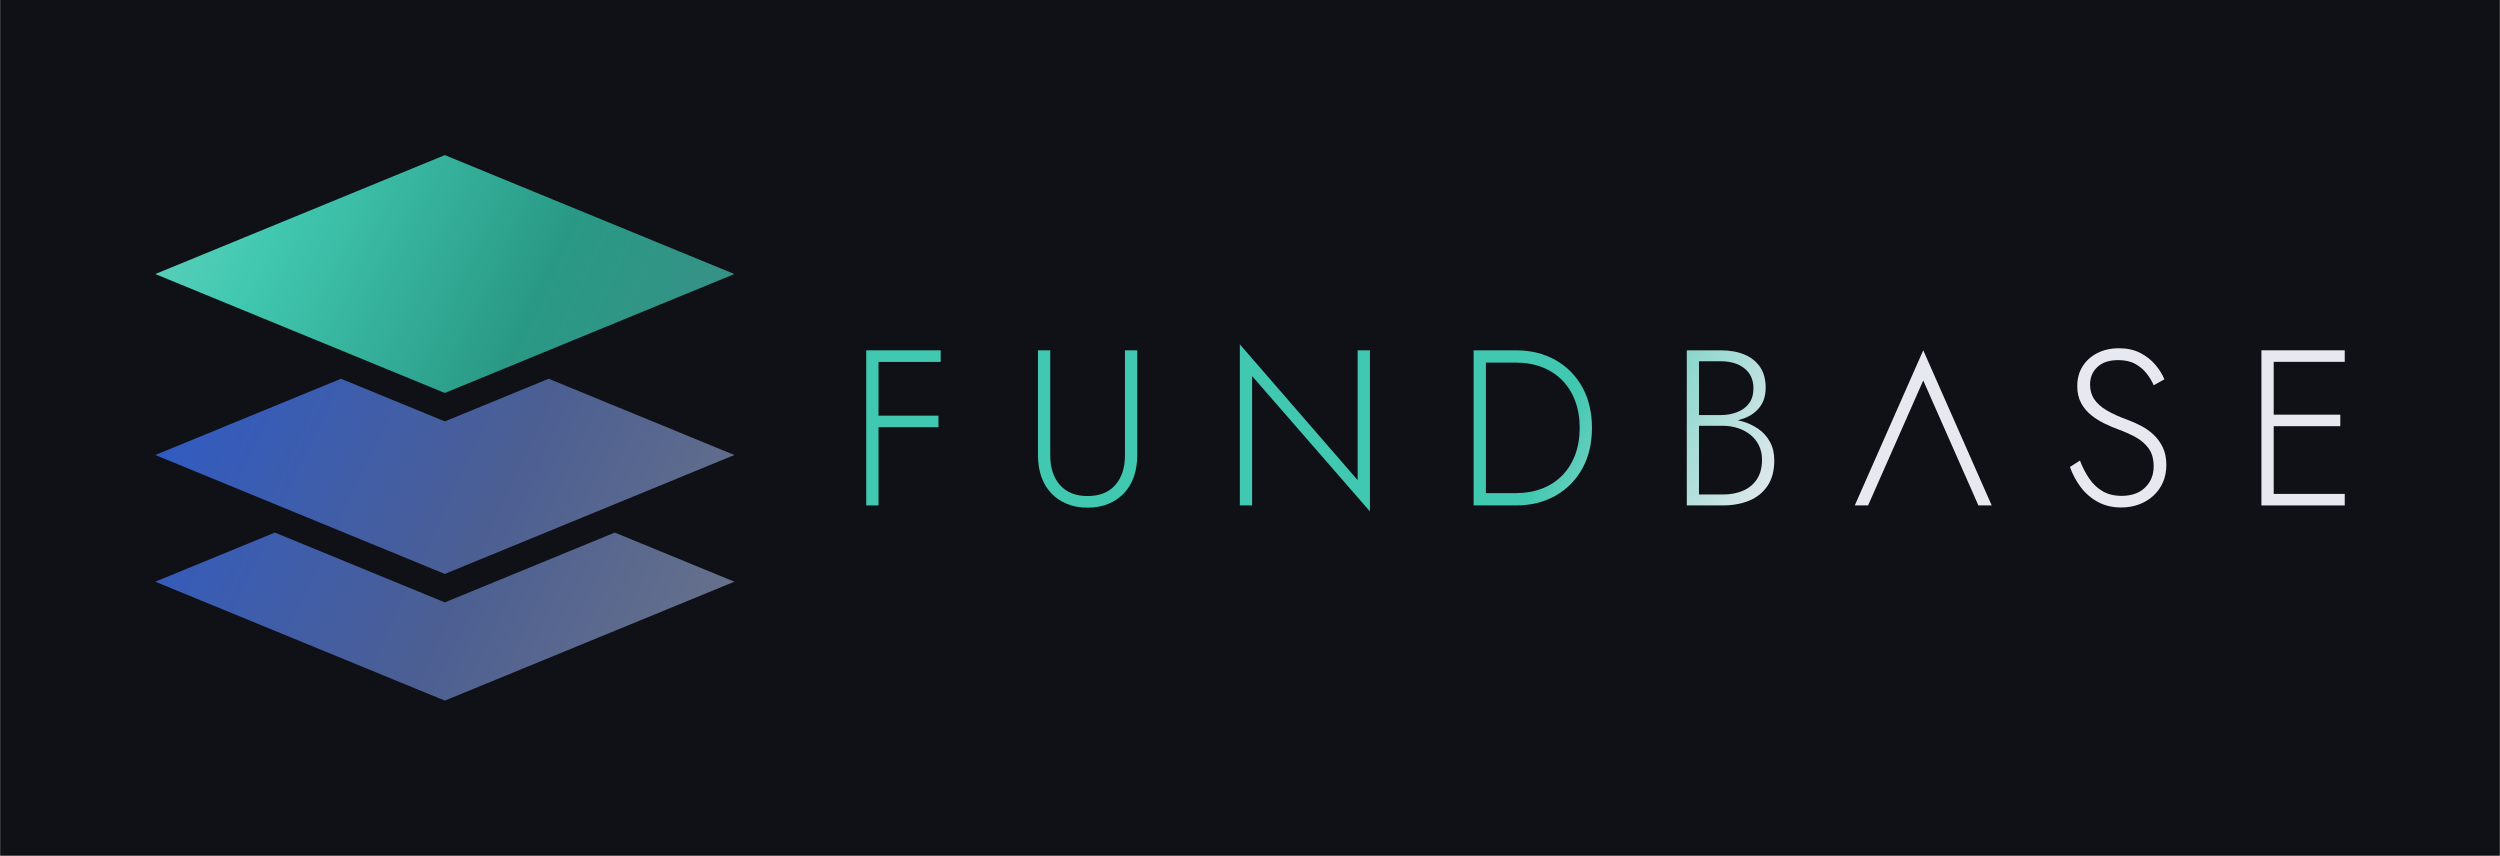
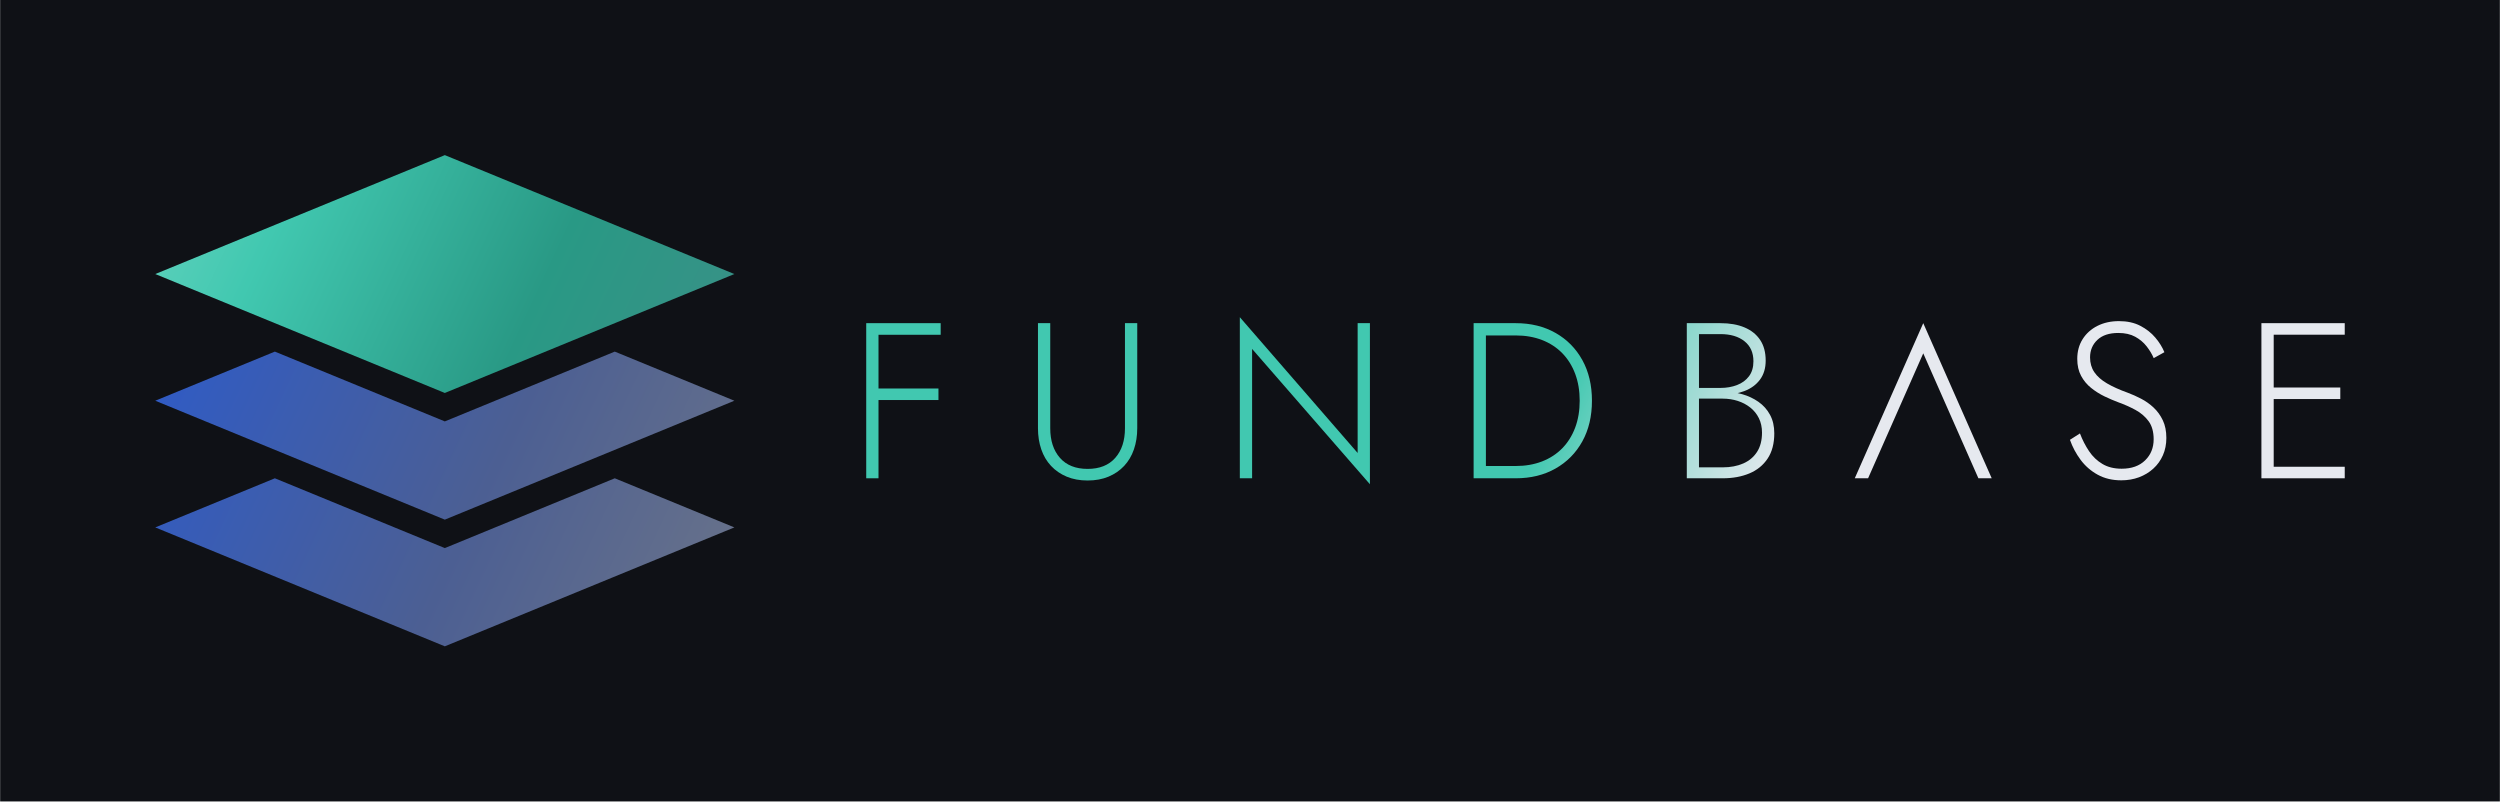
- <svg xmlns="http://www.w3.org/2000/svg" viewBox="0.00 0.00 966.89 331.00" width="967" height="331">
+ <svg xmlns="http://www.w3.org/2000/svg" viewBox="0.00 0.00 966.89 310.00" width="967" height="310">
  <defs>
    <linearGradient id="acc" gradientUnits="userSpaceOnUse" x1="60.00" y1="60.00" x2="279.23" y2="162.23">
      <stop offset="0" stop-color="#63D2BE" />
      <stop offset="0.22" stop-color="#41C8B0" />
      <stop offset="0.65" stop-color="#299985" />
      <stop offset="1" stop-color="#3A9086" />
    </linearGradient>
    <linearGradient id="acl" gradientUnits="userSpaceOnUse" x1="60.00" y1="60.00" x2="279.23" y2="162.23">
      <stop offset="0" stop-color="#6BD4C1" />
      <stop offset="1" stop-color="#41C8B0" />
    </linearGradient>
    <linearGradient id="acr" gradientUnits="userSpaceOnUse" x1="60.00" y1="60.00" x2="279.23" y2="162.23">
      <stop offset="0" stop-color="#41C8B0" />
      <stop offset="1" stop-color="#299985" />
    </linearGradient>
-     <linearGradient id="base" gradientUnits="userSpaceOnUse" x1="60.00" y1="146.50" x2="291.68" y2="254.53">
+     <linearGradient id="base" gradientUnits="userSpaceOnUse" x1="60.00" y1="136.00" x2="287.66" y2="242.16">
      <stop offset="0" stop-color="#2F5BC6" />
      <stop offset="0.55" stop-color="#4C5F93" />
      <stop offset="1" stop-color="#6B7489" />
    </linearGradient>
    <linearGradient id="wg" gradientUnits="userSpaceOnUse" x1="0.00" y1="-60.00" x2="492.72" y2="169.76">
      <stop offset="0" stop-color="#41C8B0" />
      <stop offset="0.471" stop-color="#41C8B0" />
      <stop offset="0.522" stop-color="#83D5C9" />
      <stop offset="0.632" stop-color="#E6E9EF" />
      <stop offset="1" stop-color="#E6E9EF" />
    </linearGradient>
  </defs>
-   <rect x="0" y="0" width="966.89" height="331.00" fill="#0F1116" />
+   <rect x="0" y="0" width="966.89" height="310.00" fill="#0F1116" />
  <g id="icon">
-     <polygon fill="url(#base)" points="131.83,146.50 60.00,176.00 172.00,222.00 284.00,176.00 212.17,146.50 172.00,163.00" />
-     <polygon fill="url(#base)" points="106.26,206.00 60.00,225.00 172.00,271.00 284.00,225.00 237.74,206.00 172.00,233.00" />
+     <polygon fill="url(#base)" points="106.26,136.00 60.00,155.00 172.00,201.00 284.00,155.00 237.74,136.00 172.00,163.00" />
+     <polygon fill="url(#base)" points="106.26,185.00 60.00,204.00 172.00,250.00 284.00,204.00 237.74,185.00 172.00,212.00" />
    <polygon fill="url(#acc)" points="60.00,106.00 172.00,60.00 284.00,106.00 172.00,152.00" />
  </g>
-   <g id="wordmark" fill="url(#wg)" transform="translate(335.00 195.50)">
+   <g id="wordmark" fill="url(#wg)" transform="translate(335.00 185.00)">
    <path d="M2.52 -55.51H28.8V-60H2.52ZM2.52 -30.27H27.94V-34.73H2.52ZM0 -60V0H4.75V-60Z" />
    <path d="M66.43 -60V-19.37Q66.43 -14.91 67.71 -11.19Q68.98 -7.47 71.48 -4.8Q73.97 -2.13 77.54 -0.63Q81.1 0.86 85.63 0.86Q90.15 0.86 93.72 -0.63Q97.29 -2.13 99.78 -4.8Q102.27 -7.47 103.55 -11.19Q104.83 -14.91 104.83 -19.37V-60H100.08V-19.37Q100.08 -12.17 96.33 -7.9Q92.57 -3.63 85.63 -3.63Q78.69 -3.63 74.93 -7.9Q71.18 -12.17 71.18 -19.37V-60Z" />
    <path d="M190.08 -60V-9.79L144.51 -62.31V0H149.26V-50.04L194.83 2.31V-60Z" />
    <path d="M234.94 -60V0H239.69V-60ZM251.23 0Q259.97 0 266.62 -3.77Q273.27 -7.54 276.99 -14.27Q280.71 -21 280.71 -30Q280.71 -39 276.99 -45.73Q273.27 -52.46 266.62 -56.23Q259.97 -60 251.23 -60H237.53V-55.25H251.23Q256.83 -55.25 261.41 -53.48Q265.99 -51.7 269.23 -48.39Q272.47 -45.07 274.22 -40.41Q275.97 -35.74 275.97 -30Q275.97 -24.26 274.22 -19.59Q272.47 -14.93 269.23 -11.61Q265.99 -8.3 261.41 -6.52Q256.83 -4.75 251.23 -4.75H237.53V0Z" />
    <path d="M321.09 -32.26H330.77Q335.83 -32.26 339.68 -33.74Q343.53 -35.21 345.72 -38.18Q347.91 -41.14 347.91 -45.51Q347.91 -50.31 345.77 -53.51Q343.63 -56.71 339.73 -58.35Q335.83 -60 330.43 -60H317.4V0H331.29Q337.11 0 341.6 -1.88Q346.08 -3.75 348.66 -7.62Q351.24 -11.49 351.24 -17.4Q351.24 -21.51 349.59 -24.55Q347.95 -27.58 345.13 -29.56Q342.31 -31.54 338.83 -32.52Q335.35 -33.5 331.63 -33.5H321.09V-30.81H331.29Q334.34 -30.81 337.06 -29.94Q339.79 -29.07 341.92 -27.39Q344.06 -25.71 345.27 -23.26Q346.49 -20.81 346.49 -17.66Q346.49 -13.22 344.58 -10.23Q342.67 -7.25 339.25 -5.74Q335.83 -4.23 331.29 -4.23H322.11V-55.77H330.43Q336.24 -55.77 339.7 -53.01Q343.17 -50.26 343.17 -45.26Q343.17 -41.74 341.45 -39.46Q339.74 -37.18 336.84 -36.07Q333.94 -34.95 330.43 -34.95H321.09Z" />
    <path d="M382.37,0.00 L408.86,-60.00 L435.34,0.00 L430.19,0.00 L408.86,-48.33 L387.52,0.00 Z" />
    <path d="M469.47 -17.35 465.6 -14.88Q467.06 -10.73 469.72 -7.14Q472.39 -3.55 476.34 -1.38Q480.29 0.79 485.45 0.79Q489.15 0.79 492.32 -0.39Q495.48 -1.58 497.85 -3.74Q500.23 -5.9 501.56 -8.91Q502.89 -11.93 502.89 -15.6Q502.89 -19.58 501.51 -22.45Q500.14 -25.32 497.94 -27.37Q495.74 -29.42 493.1 -30.79Q490.46 -32.16 487.95 -33.09Q483.14 -34.82 479.89 -36.73Q476.64 -38.64 475.01 -41.07Q473.38 -43.49 473.38 -46.77Q473.38 -50.85 476.21 -53.53Q479.04 -56.21 484.3 -56.21Q488.19 -56.21 490.86 -54.74Q493.53 -53.26 495.27 -51.02Q497.02 -48.77 498 -46.47L502.13 -48.77Q500.95 -51.67 498.62 -54.42Q496.29 -57.17 492.81 -58.98Q489.34 -60.79 484.56 -60.79Q479.88 -60.79 476.23 -58.95Q472.58 -57.1 470.5 -53.81Q468.43 -50.52 468.43 -46.2Q468.43 -42.36 469.91 -39.62Q471.39 -36.87 473.79 -34.95Q476.19 -33.02 478.99 -31.67Q481.78 -30.33 484.35 -29.38Q487.78 -28.15 490.91 -26.46Q494.04 -24.77 496.01 -22.1Q497.98 -19.42 497.98 -15.09Q497.98 -10.15 494.67 -6.93Q491.37 -3.7 485.61 -3.7Q481.25 -3.7 478.17 -5.54Q475.08 -7.37 473 -10.47Q470.91 -13.58 469.47 -17.35Z" />
    <path d="M542.14 0H571.89V-4.46H542.14ZM542.14 -55.54H571.89V-60H542.14ZM542.14 -30.65H570.17V-35.11H542.14ZM539.66 -60V0H544.41V-60Z" />
  </g>
</svg>
